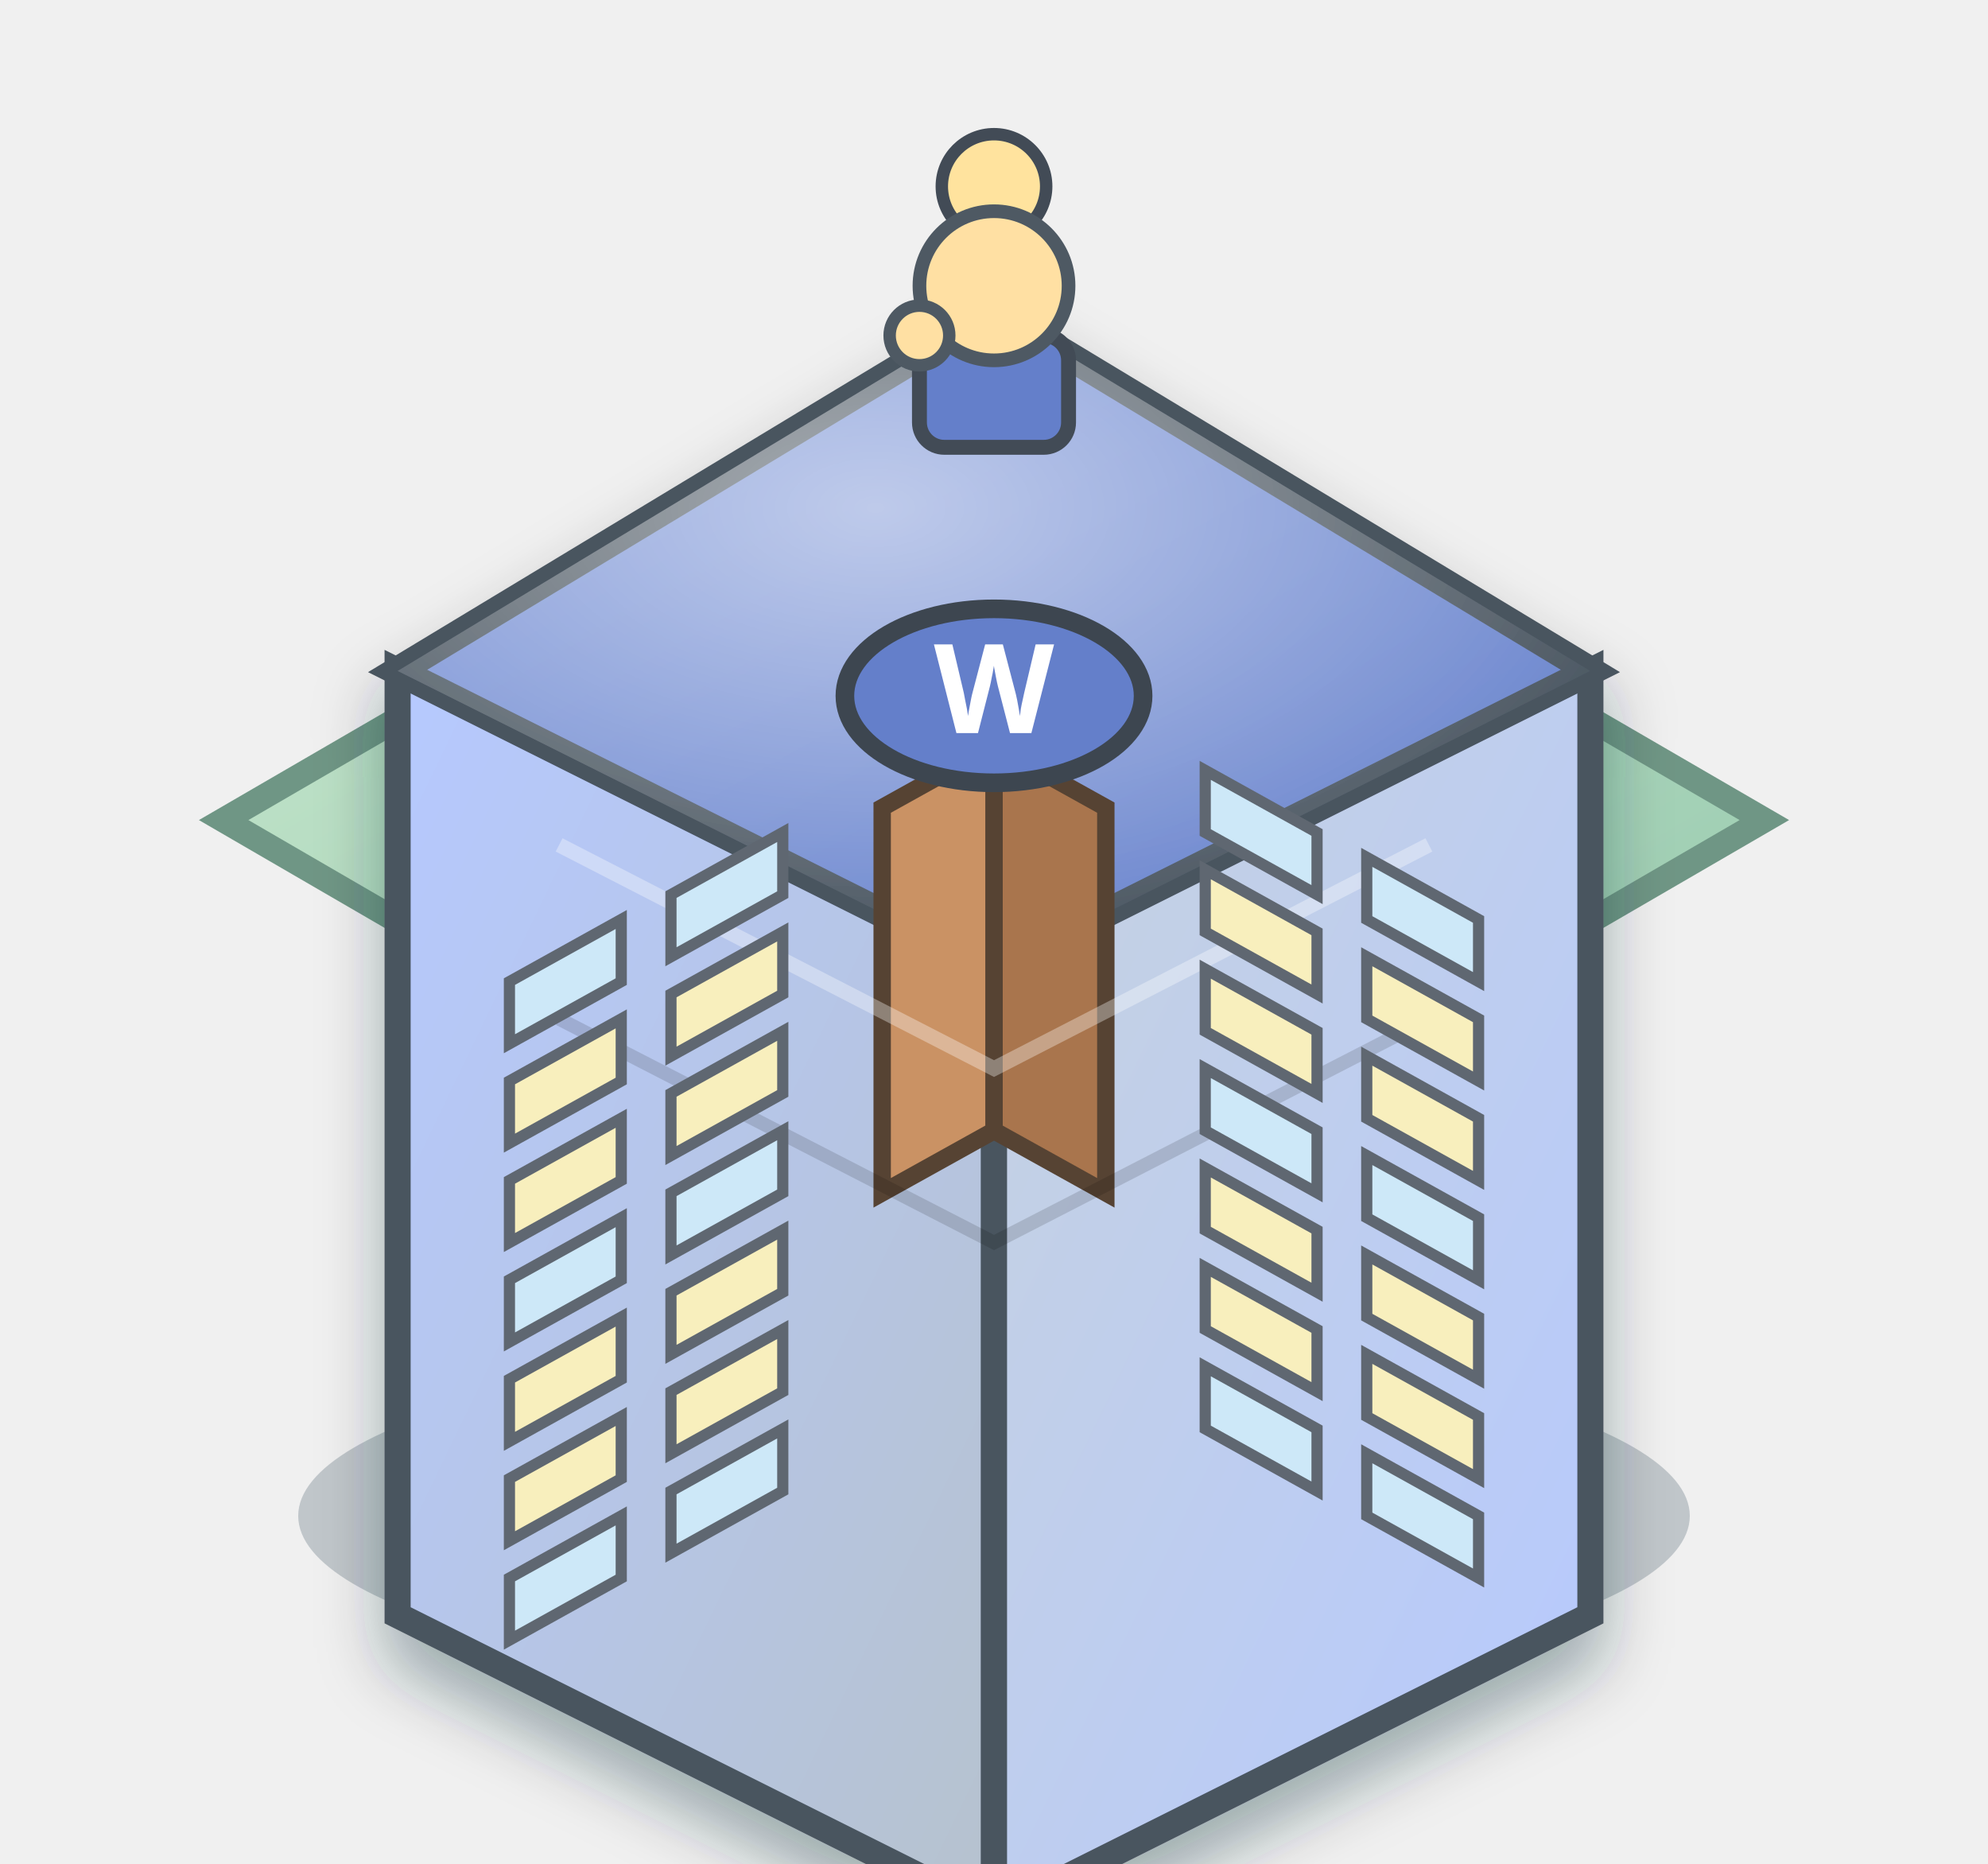
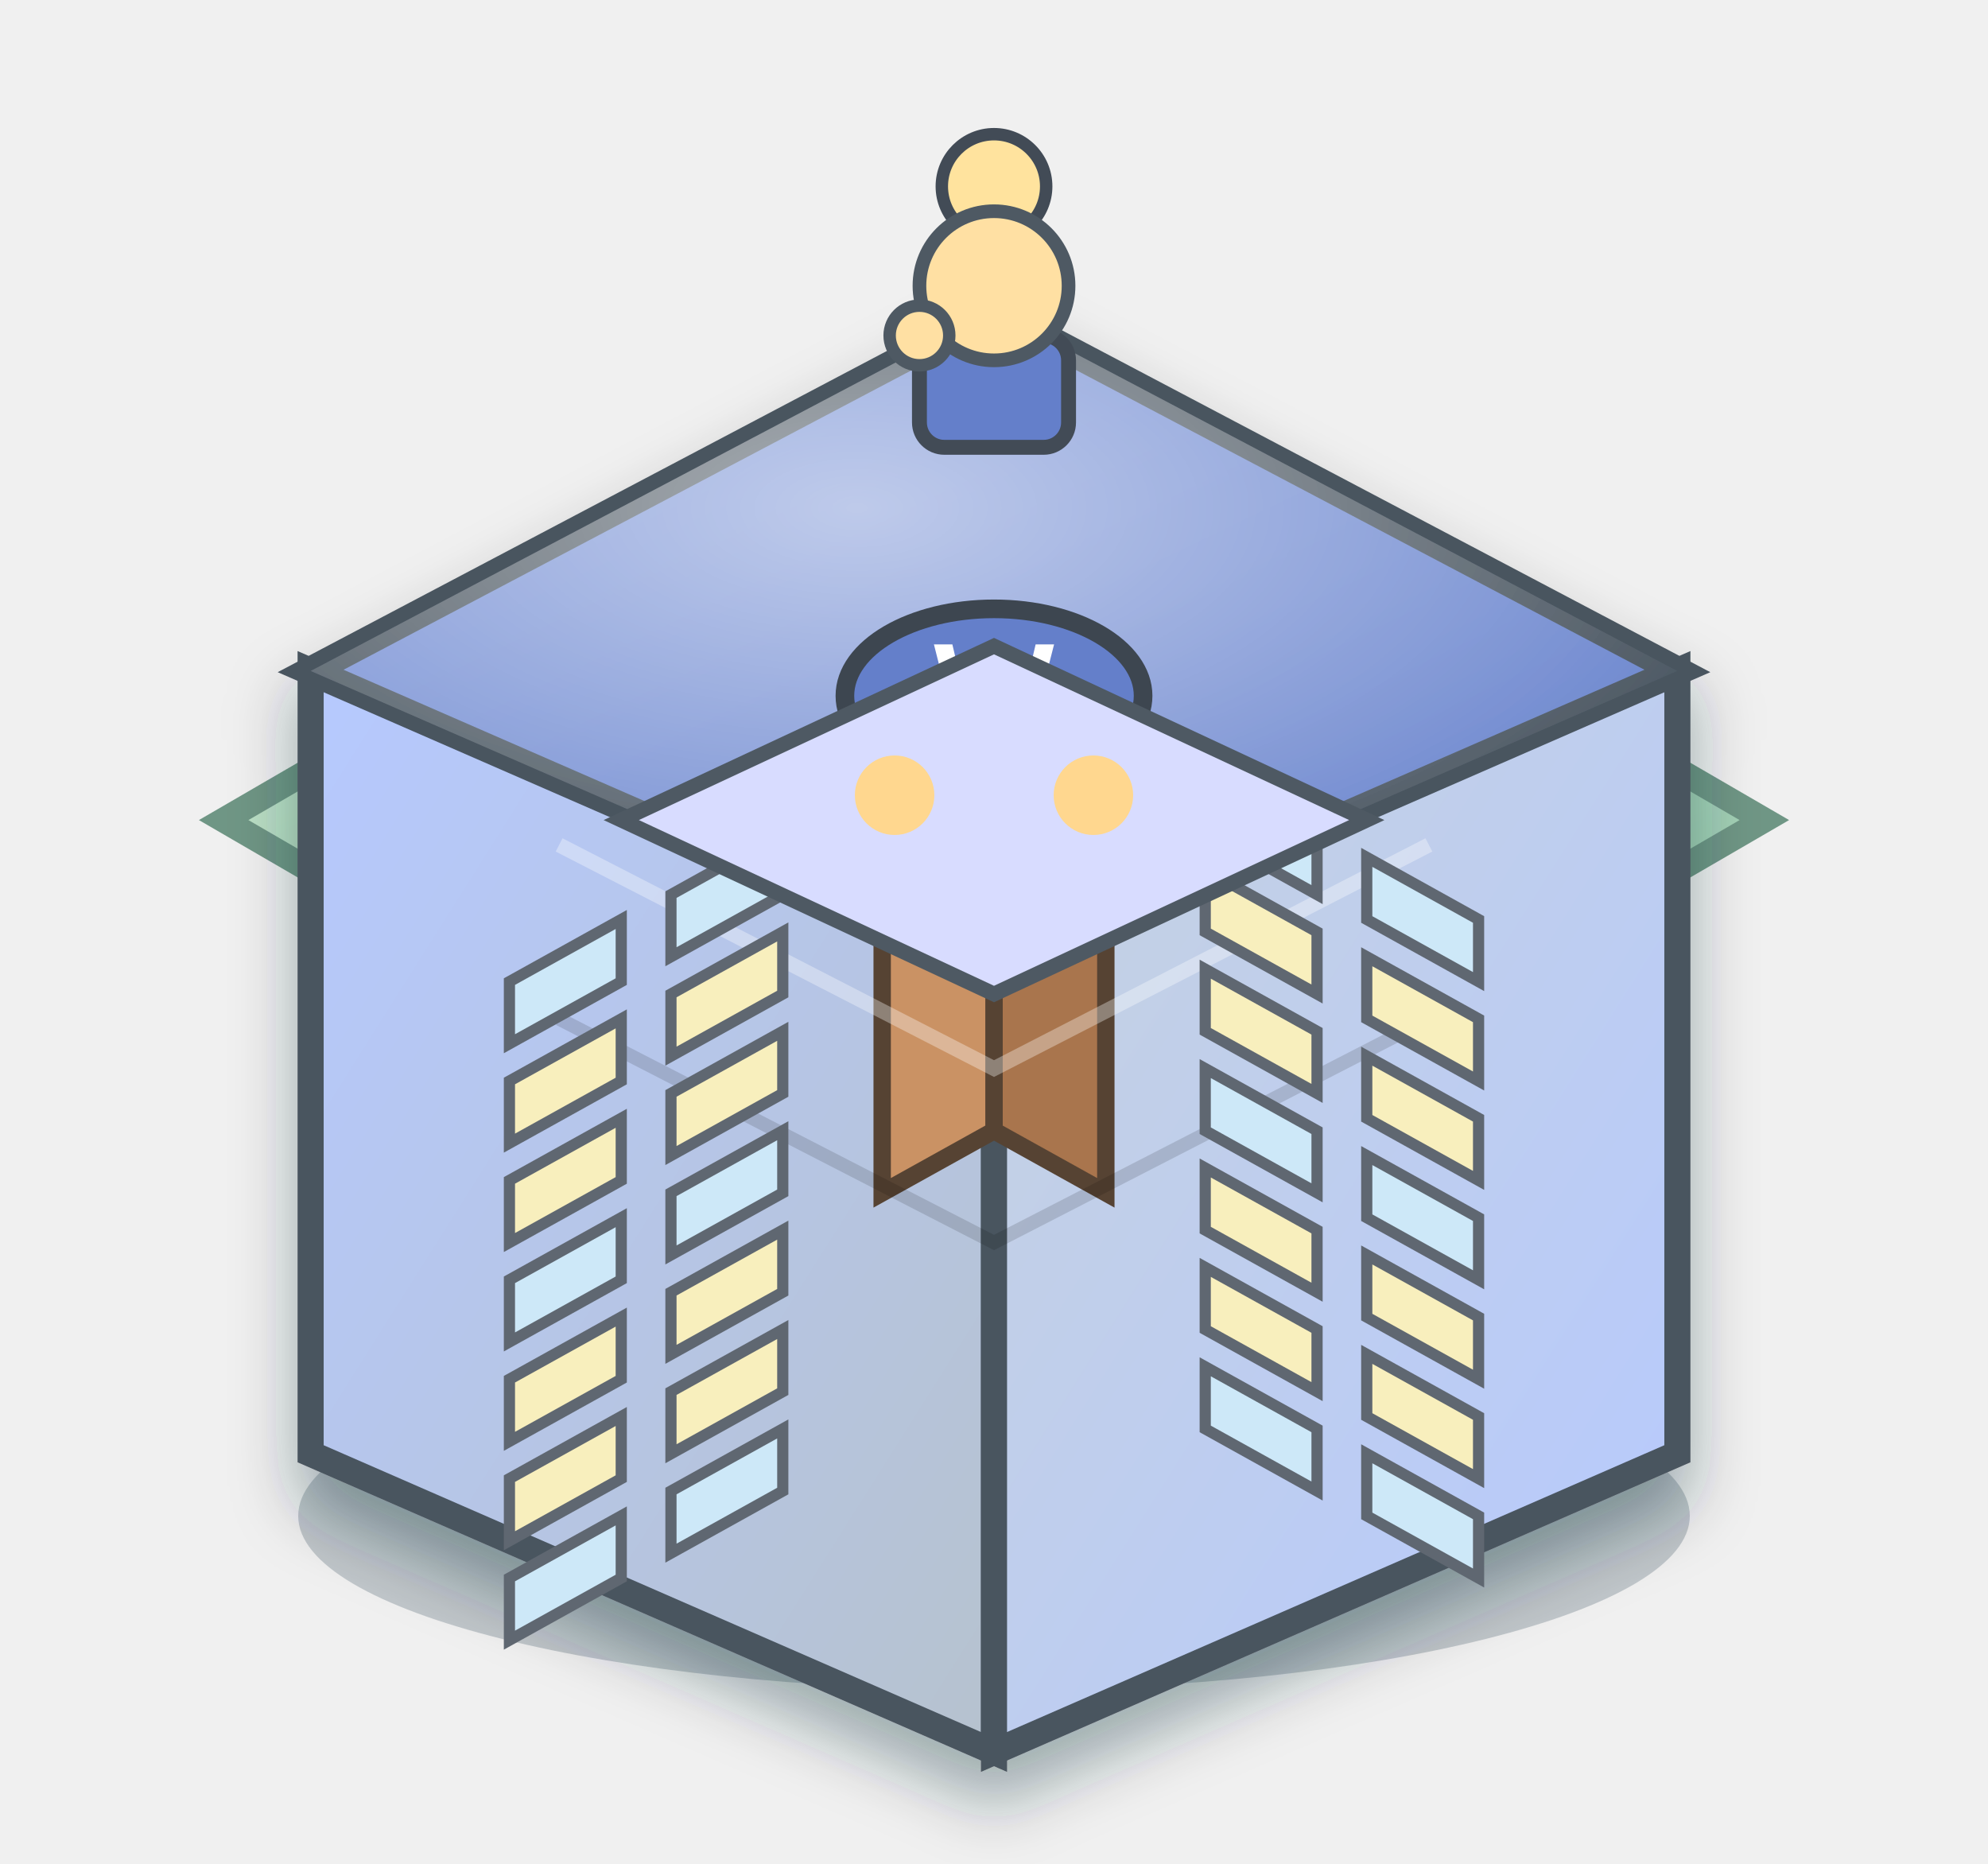
<svg xmlns="http://www.w3.org/2000/svg" width="160" height="150" viewBox="0 0 160 150" fill="none">
  <defs>
    <linearGradient id="ground" x1="0" y1="0" x2="1" y2="1">
      <stop offset="0%" stop-color="#c7e7cd" />
      <stop offset="100%" stop-color="#95c8ad" />
    </linearGradient>
    <linearGradient id="roofFace" x1="0" y1="0" x2="1" y2="1">
      <stop offset="0%" stop-color="#7d96d8" />
      <stop offset="100%" stop-color="#647fca" />
    </linearGradient>
    <linearGradient id="wallL" x1="0" y1="0" x2="1" y2="1">
      <stop offset="0%" stop-color="#b6c9ff" />
      <stop offset="100%" stop-color="#b6c2ce" />
    </linearGradient>
    <linearGradient id="wallR" x1="0" y1="0" x2="1" y2="1">
      <stop offset="0%" stop-color="#c6d2df" />
      <stop offset="100%" stop-color="#b6c9ff" />
    </linearGradient>
    <radialGradient id="roofSpec" cx="40%" cy="30%" r="70%">
      <stop offset="0%" stop-color="#ffffff88" />
      <stop offset="100%" stop-color="#ffffff00" />
    </radialGradient>
    <filter id="softShadow" x="-20%" y="-20%" width="140%" height="140%">
      <feDropShadow dx="0" dy="3" stdDeviation="2.6" flood-color="#122a38" flood-opacity="0.35" />
    </filter>
  </defs>
  <ellipse cx="80" cy="122" rx="56" ry="14" fill="#173246" opacity="0.22" />
  <polygon points="80,30 142,66 80,102 18,66" fill="url(#ground)" stroke="#6f9685" stroke-width="2" />
  <g filter="url(#softShadow)">
-     <polygon points="32,54 80,78 80,154 32,130" fill="url(#wallL)" stroke="#48545f" stroke-width="2.1" />
-     <polygon points="128,54 80,78 80,154 128,130" fill="url(#wallR)" stroke="#48545f" stroke-width="2.1" />
-     <polygon points="80,25 128,54 80,78 32,54" fill="url(#roofFace)" stroke="#48545f" stroke-width="2.3" />
-     <polygon points="80,25 128,54 80,78 32,54" fill="url(#roofSpec)" />
+     <polygon points="25,54 80,78 80,141 25,117" fill="url(#wallL)" stroke="#48545f" stroke-width="2.1" />
+     <polygon points="135,54 80,78 80,141 135,117" fill="url(#wallR)" stroke="#48545f" stroke-width="2.1" />
+     <polygon points="80,25 135,54 80,78 25,54" fill="url(#roofFace)" stroke="#48545f" stroke-width="2.3" />
+     <polygon points="80,25 135,54 80,78 25,54" fill="url(#roofSpec)" />
  </g>
  <polygon points="80,60 89,65 89,96 80,91" fill="#a9754d" stroke="#564333" stroke-width="1.4" />
  <polygon points="80,60 71,65 71,96 80,91" fill="#ca9264" stroke="#564333" stroke-width="1.4" />
  <polyline points="45,68 80,86 115,68" stroke="#ffffff55" stroke-width="1.2" />
  <polyline points="45,82 80,100 115,82" stroke="#00000022" stroke-width="1.1" />
  <polygon points="97,62 106,67 106,72 97,67" fill="#cde8f8" stroke="#5f6771" stroke-width="0.9" />
  <polygon points="110,69 119,74 119,79 110,74" fill="#cde8f8" stroke="#5f6771" stroke-width="0.9" />
  <polygon points="97,70 106,75 106,80 97,75" fill="#f8efbd" stroke="#5f6771" stroke-width="0.9" />
  <polygon points="110,77 119,82 119,87 110,82" fill="#f8efbd" stroke="#5f6771" stroke-width="0.9" />
  <polygon points="97,78 106,83 106,88 97,83" fill="#f8efbd" stroke="#5f6771" stroke-width="0.9" />
  <polygon points="110,85 119,90 119,95 110,90" fill="#f8efbd" stroke="#5f6771" stroke-width="0.9" />
  <polygon points="97,86 106,91 106,96 97,91" fill="#cde8f8" stroke="#5f6771" stroke-width="0.9" />
  <polygon points="110,93 119,98 119,103 110,98" fill="#cde8f8" stroke="#5f6771" stroke-width="0.9" />
  <polygon points="97,94 106,99 106,104 97,99" fill="#f8efbd" stroke="#5f6771" stroke-width="0.9" />
  <polygon points="110,101 119,106 119,111 110,106" fill="#f8efbd" stroke="#5f6771" stroke-width="0.9" />
  <polygon points="97,102 106,107 106,112 97,107" fill="#f8efbd" stroke="#5f6771" stroke-width="0.9" />
  <polygon points="110,109 119,114 119,119 110,114" fill="#f8efbd" stroke="#5f6771" stroke-width="0.9" />
  <polygon points="97,110 106,115 106,120 97,115" fill="#cde8f8" stroke="#5f6771" stroke-width="0.9" />
  <polygon points="110,117 119,122 119,127 110,122" fill="#cde8f8" stroke="#5f6771" stroke-width="0.9" />
  <polygon points="63,67 54,72 54,77 63,72" fill="#cde8f8" stroke="#5f6771" stroke-width="0.9" />
  <polygon points="50,74 41,79 41,84 50,79" fill="#cde8f8" stroke="#5f6771" stroke-width="0.9" />
  <polygon points="63,75 54,80 54,85 63,80" fill="#f8efbd" stroke="#5f6771" stroke-width="0.9" />
  <polygon points="50,82 41,87 41,92 50,87" fill="#f8efbd" stroke="#5f6771" stroke-width="0.9" />
  <polygon points="63,83 54,88 54,93 63,88" fill="#f8efbd" stroke="#5f6771" stroke-width="0.9" />
  <polygon points="50,90 41,95 41,100 50,95" fill="#f8efbd" stroke="#5f6771" stroke-width="0.9" />
  <polygon points="63,91 54,96 54,101 63,96" fill="#cde8f8" stroke="#5f6771" stroke-width="0.9" />
  <polygon points="50,98 41,103 41,108 50,103" fill="#cde8f8" stroke="#5f6771" stroke-width="0.9" />
  <polygon points="63,99 54,104 54,109 63,104" fill="#f8efbd" stroke="#5f6771" stroke-width="0.9" />
  <polygon points="50,106 41,111 41,116 50,111" fill="#f8efbd" stroke="#5f6771" stroke-width="0.9" />
  <polygon points="63,107 54,112 54,117 63,112" fill="#f8efbd" stroke="#5f6771" stroke-width="0.9" />
  <polygon points="50,114 41,119 41,124 50,119" fill="#f8efbd" stroke="#5f6771" stroke-width="0.9" />
  <polygon points="63,115 54,120 54,125 63,120" fill="#cde8f8" stroke="#5f6771" stroke-width="0.9" />
  <polygon points="50,122 41,127 41,132 50,127" fill="#cde8f8" stroke="#5f6771" stroke-width="0.9" />
  <ellipse cx="80" cy="56" rx="12" ry="7" fill="#647fca" stroke="#3d4650" stroke-width="1.5" />
  <text x="80" y="59" font-size="10" text-anchor="middle" fill="#ffffff" font-family="Verdana" font-weight="700">W</text>
+   <polygon points="50,66 80,52 110,66 80,80" fill="#d8dcff" stroke="#4e5963" stroke-width="1.2" />
+   <circle cx="72" cy="64" r="3.2" fill="#ffd78f" />
+   <circle cx="88" cy="64" r="3.2" fill="#ffd78f" />
  <rect x="74" y="27" width="12" height="9" rx="2" fill="#647fca" stroke="#424b56" stroke-width="1.2" />
  <rect x="78" y="17" width="4" height="10" rx="1.6" fill="#8fa0b4" />
  <circle cx="80" cy="15" r="4.2" fill="#ffe39e" stroke="#424b56" stroke-width="1" />
  <circle cx="80" cy="23" r="6" fill="#ffe0a3" stroke="#4e5963" stroke-width="1.1" />
  <circle cx="74" cy="27" r="2.4" fill="#ffe0a3" stroke="#4e5963" stroke-width="1" />
</svg>
